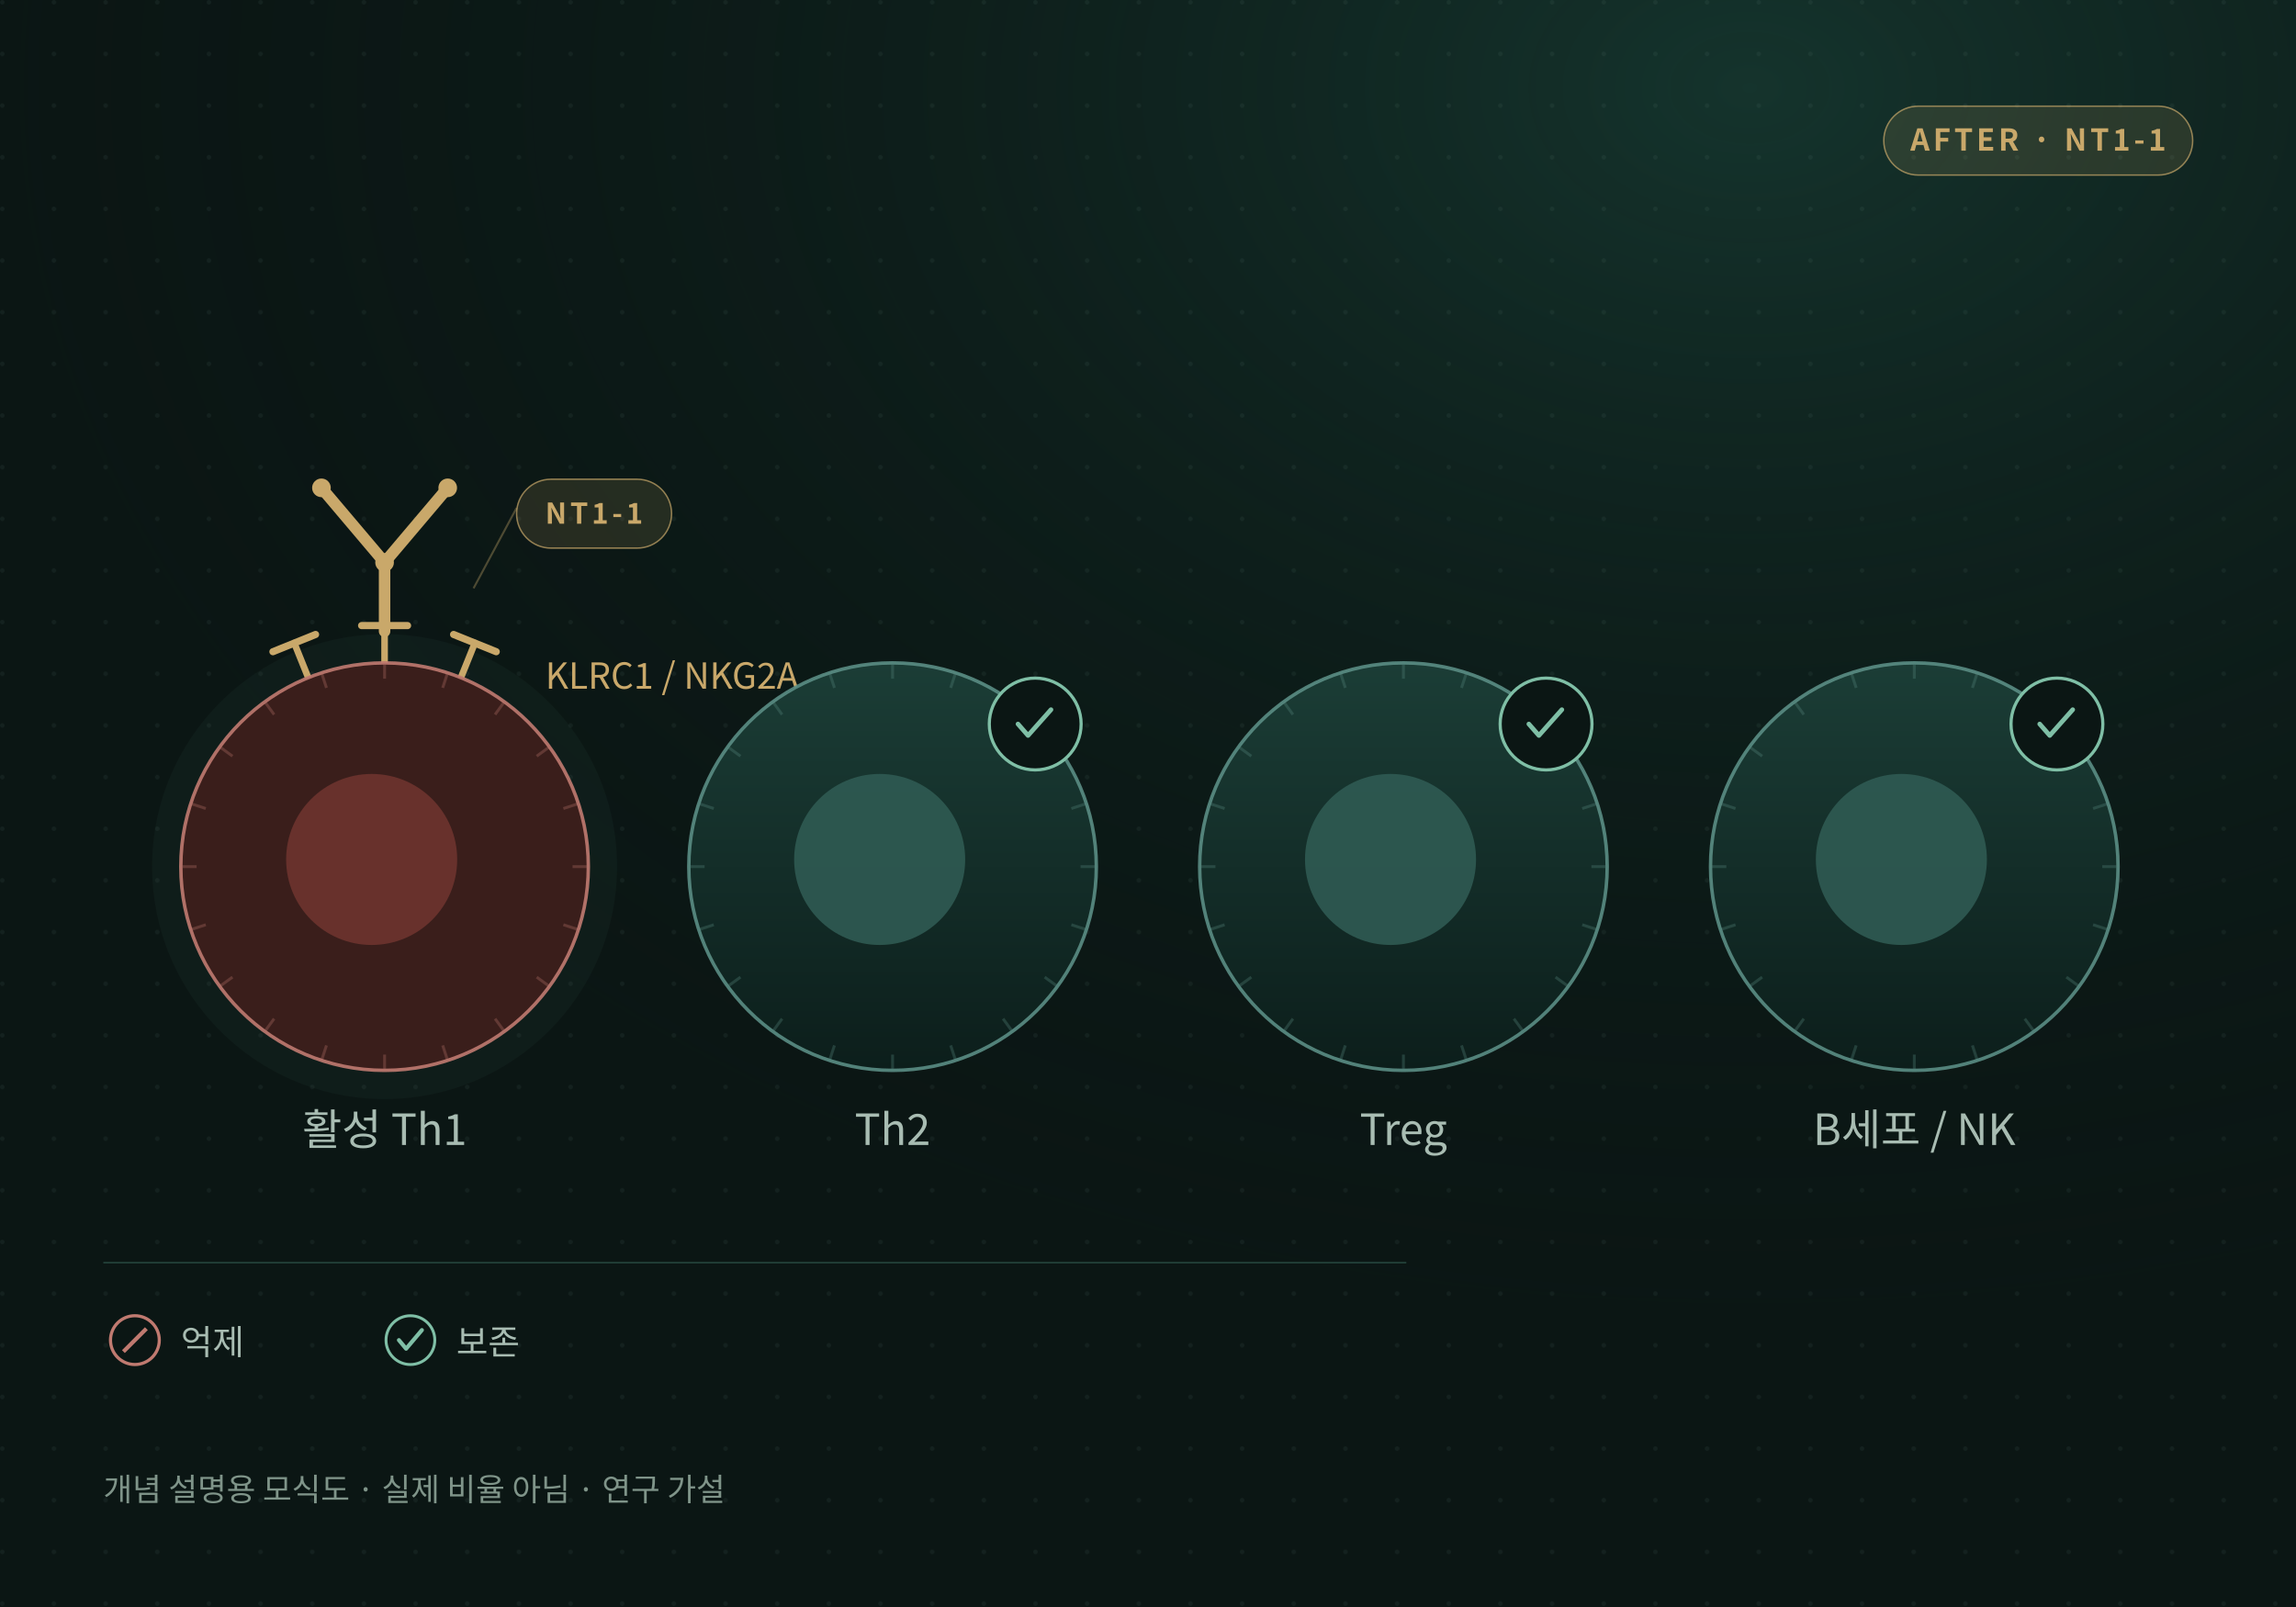
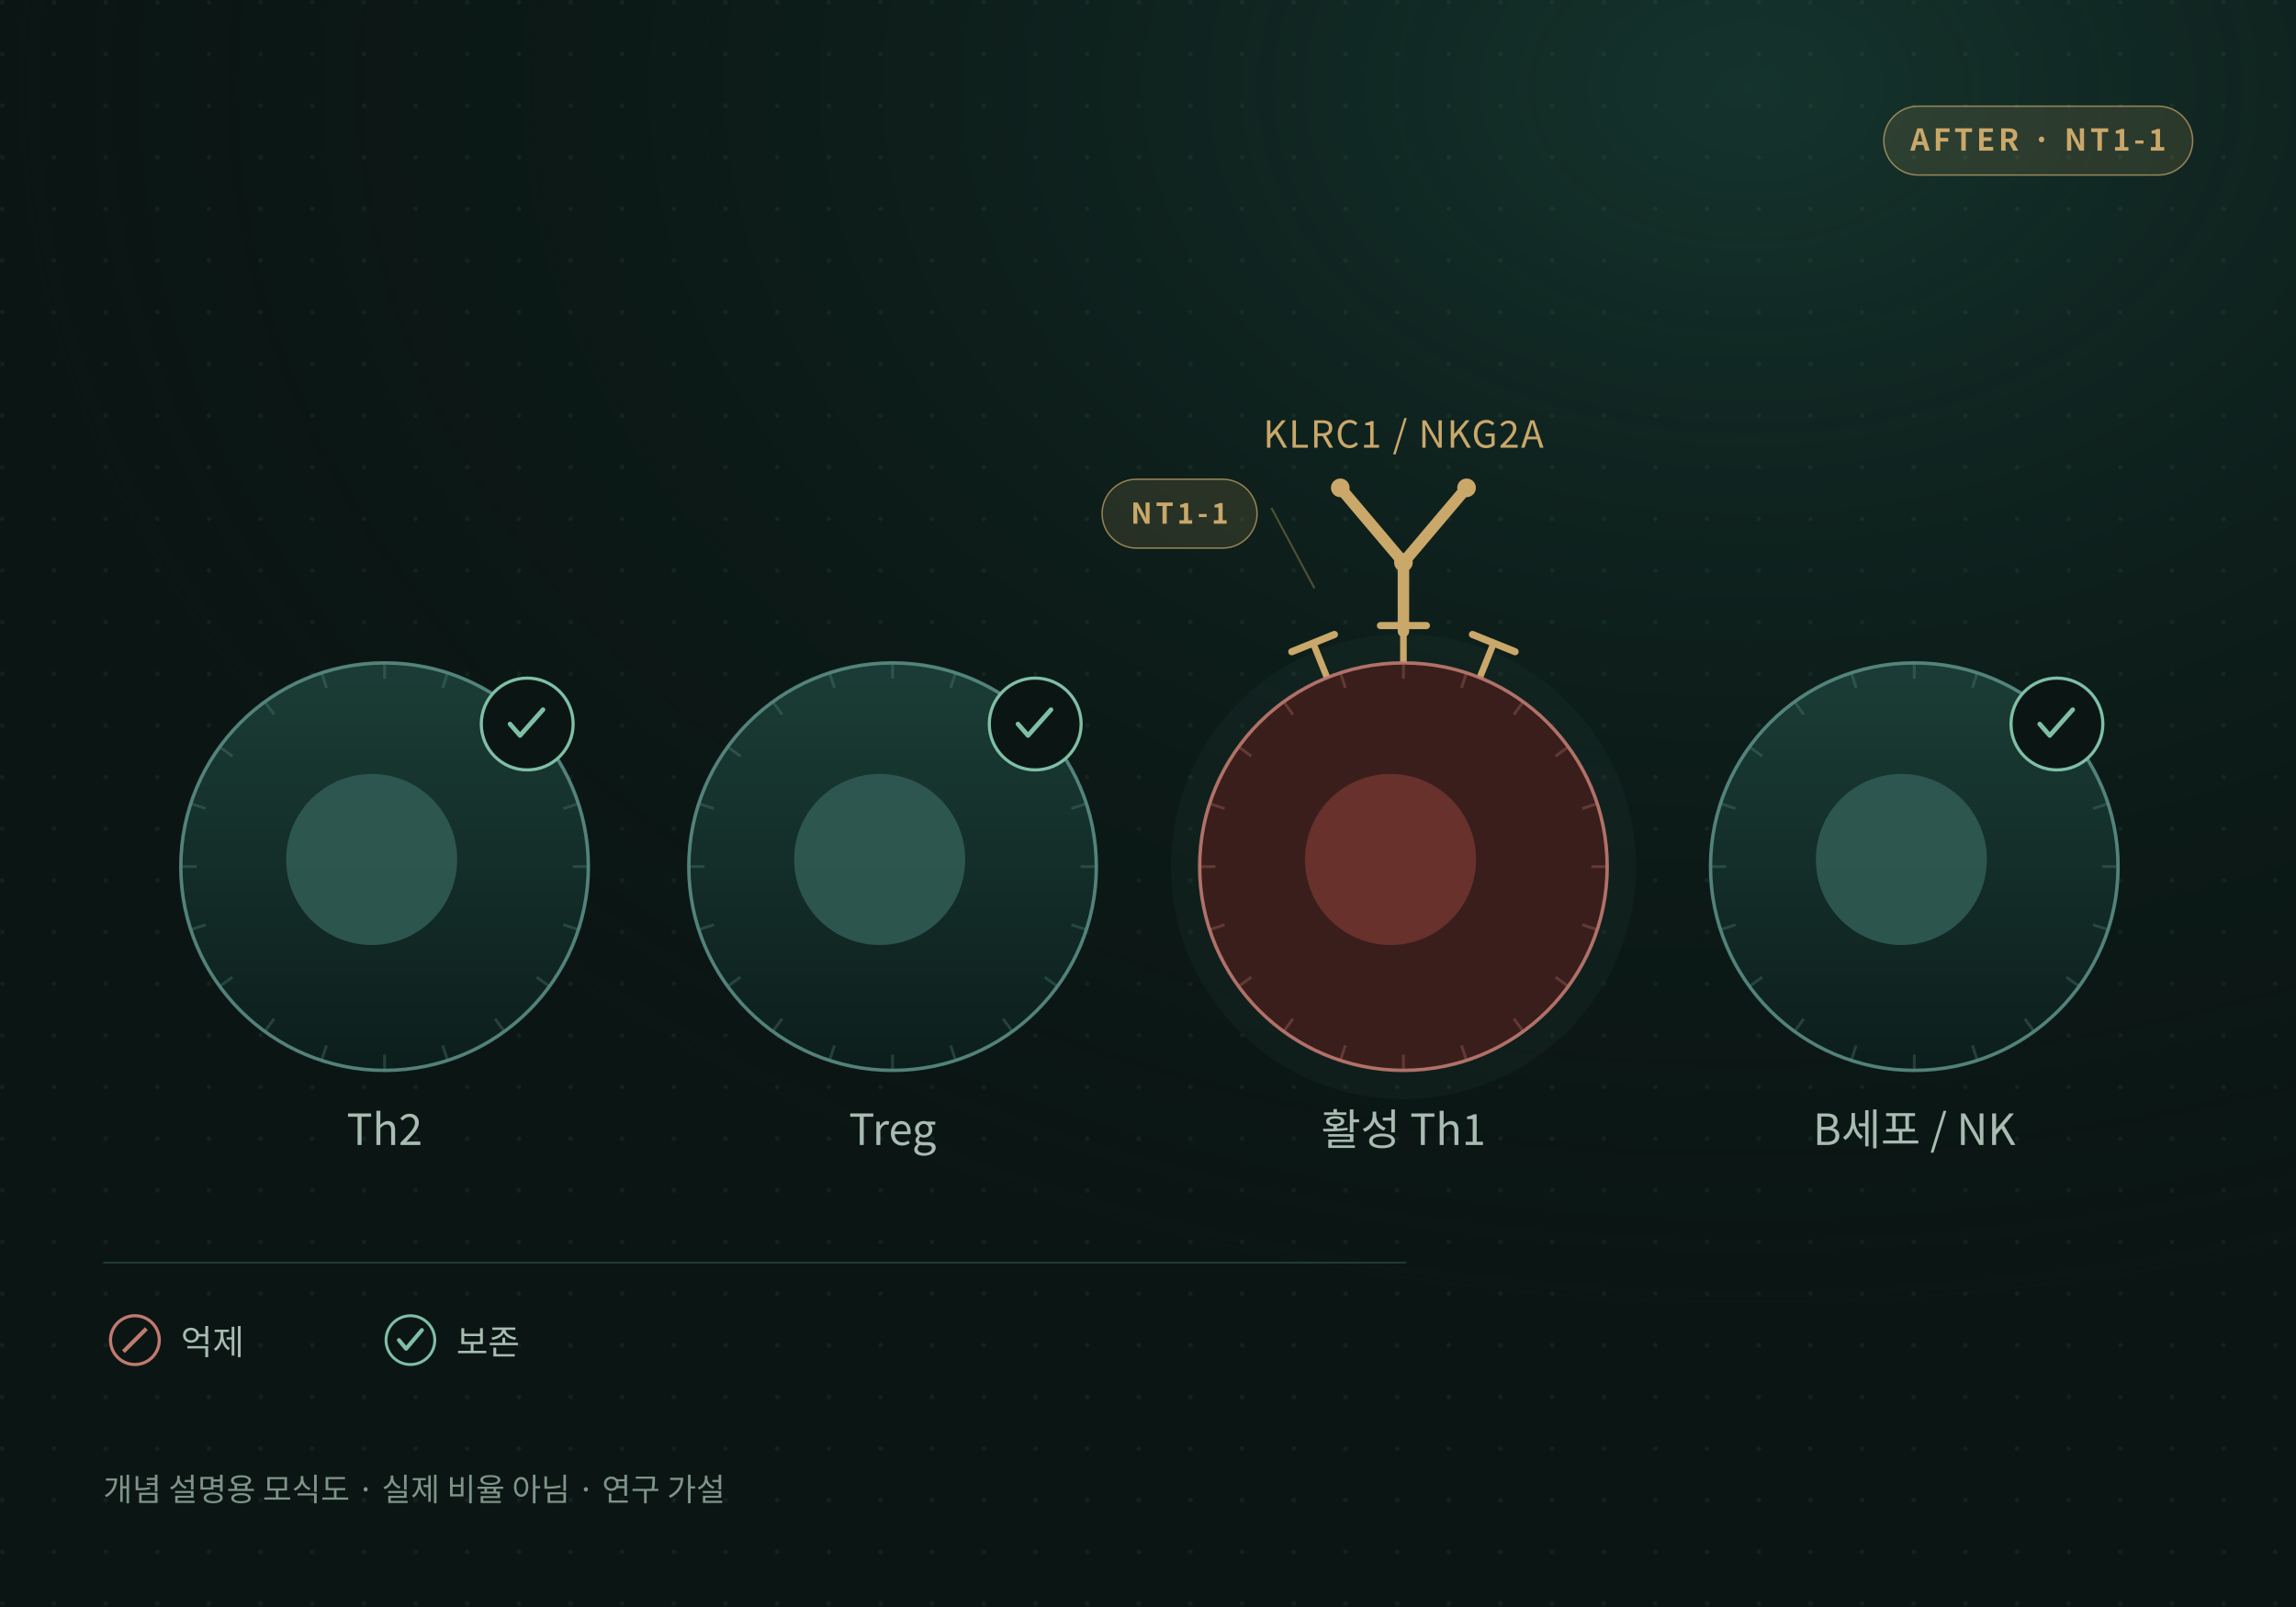
<svg xmlns="http://www.w3.org/2000/svg" width="1600" height="1120" viewBox="0 0 1600 1120">
  <defs>
    <radialGradient id="glow" cx="76%" cy="6%" r="78%">
      <stop offset="0%" stop-color="#1d4c41" stop-opacity="0.55" />
      <stop offset="55%" stop-color="#123029" stop-opacity="0.22" />
      <stop offset="100%" stop-color="#0b1614" stop-opacity="0" />
    </radialGradient>
    <pattern id="dots" width="36" height="36" patternUnits="userSpaceOnUse">
      <circle cx="1.6" cy="1.6" r="1.6" fill="#8fb4a6" fill-opacity="0.075" />
    </pattern>
    <linearGradient id="cellfill" x1="0" y1="0" x2="0" y2="1">
      <stop offset="0%" stop-color="#1b3d36" />
      <stop offset="100%" stop-color="#0c1e1b" />
    </linearGradient>
  </defs>
  <rect width="1600" height="1120" fill="#0b1614" />
  <rect width="1600" height="1120" fill="url(#glow)" />
  <rect width="1600" height="1120" fill="url(#dots)" />
  <rect x="1312.74" y="74" width="215.26" height="48" rx="24" fill="#c9a86a" fill-opacity="0.14" stroke="#c9a86a" stroke-opacity="0.7" />
  <text x="1420.37" y="105" fill="#c9a86a" font-family="'Noto Sans CJK KR','Noto Sans KR','Helvetica Neue',Arial,sans-serif" font-size="21" font-weight="600" letter-spacing="2.4" text-anchor="middle">AFTER · NT1-1</text>
-   <circle cx="268" cy="604" r="162" fill="#5a8d84" fill-opacity="0.06" />
-   <line x1="214.8" y1="472.3" x2="205.1" y2="448.2" stroke="#c9a86a" stroke-width="4.6" stroke-linecap="round" />
-   <line x1="190.2" y1="454.2" x2="219.9" y2="442.2" stroke="#c9a86a" stroke-width="5" stroke-linecap="round" />
-   <line x1="268.0" y1="462.0" x2="268.0" y2="436.0" stroke="#c9a86a" stroke-width="4.6" stroke-linecap="round" />
-   <line x1="252.0" y1="436.0" x2="284.0" y2="436.0" stroke="#c9a86a" stroke-width="5" stroke-linecap="round" />
-   <line x1="321.2" y1="472.3" x2="330.9" y2="448.2" stroke="#c9a86a" stroke-width="4.6" stroke-linecap="round" />
-   <line x1="316.1" y1="442.2" x2="345.8" y2="454.2" stroke="#c9a86a" stroke-width="5" stroke-linecap="round" />
+   <circle cx="978" cy="604" r="162" fill="#5a8d84" fill-opacity="0.06" />
+   <line x1="924.8" y1="472.3" x2="915.1" y2="448.2" stroke="#c9a86a" stroke-width="4.6" stroke-linecap="round" />
+   <line x1="900.2" y1="454.2" x2="929.9" y2="442.2" stroke="#c9a86a" stroke-width="5" stroke-linecap="round" />
+   <line x1="978.0" y1="462.0" x2="978.0" y2="436.0" stroke="#c9a86a" stroke-width="4.6" stroke-linecap="round" />
+   <line x1="962.0" y1="436.0" x2="994.0" y2="436.0" stroke="#c9a86a" stroke-width="5" stroke-linecap="round" />
+   <line x1="1031.2" y1="472.3" x2="1040.9" y2="448.2" stroke="#c9a86a" stroke-width="4.6" stroke-linecap="round" />
+   <line x1="1026.1" y1="442.2" x2="1055.8" y2="454.2" stroke="#c9a86a" stroke-width="5" stroke-linecap="round" />
  <g stroke="#c9a86a" stroke-width="8.0" stroke-linecap="round" fill="none">
-     <line x1="268" y1="440.0" x2="268" y2="392.0" />
-     <line x1="268" y1="392.0" x2="224.0" y2="340.0" />
-     <line x1="268" y1="392.0" x2="312.0" y2="340.0" />
+     <line x1="978" y1="440.0" x2="978" y2="392.0" />
+     <line x1="978" y1="392.0" x2="934.0" y2="340.0" />
+     <line x1="978" y1="392.0" x2="1022.0" y2="340.0" />
  </g>
-   <circle cx="224.0" cy="340.0" r="6.5" fill="#c9a86a" />
-   <circle cx="312.0" cy="340.0" r="6.5" fill="#c9a86a" />
-   <circle cx="268" cy="392.0" r="6.5" fill="#c9a86a" />
-   <rect x="360" y="334" width="108.0" height="48" rx="24" fill="#c9a86a" fill-opacity="0.14" stroke="#c9a86a" stroke-opacity="0.7" />
-   <text x="414.0" y="365" fill="#c9a86a" font-family="'Noto Sans CJK KR','Noto Sans KR','Helvetica Neue',Arial,sans-serif" font-size="20" font-weight="600" letter-spacing="2.4" text-anchor="middle">NT1-1</text>
-   <line x1="360" y1="354" x2="330" y2="410" stroke="#c9a86a" stroke-opacity="0.35" stroke-width="1.4" />
-   <text x="380" y="480" fill="#c9a86a" font-family="'Noto Sans CJK KR','Noto Sans KR','Helvetica Neue',Arial,sans-serif" font-size="25">KLRC1 / NKG2A</text>
-   <circle cx="268" cy="604" r="142" fill="#3a1e1b" stroke="#c07a70" stroke-width="2.4" stroke-opacity="0.9" />
-   <line x1="399.0" y1="604.0" x2="409.0" y2="604.0" stroke="#c07a70" stroke-opacity="0.3" stroke-width="2" />
-   <line x1="392.6" y1="644.5" x2="402.1" y2="647.6" stroke="#c07a70" stroke-opacity="0.3" stroke-width="2" />
-   <line x1="374.0" y1="681.0" x2="382.1" y2="686.9" stroke="#c07a70" stroke-opacity="0.3" stroke-width="2" />
-   <line x1="345.0" y1="710.0" x2="350.9" y2="718.1" stroke="#c07a70" stroke-opacity="0.3" stroke-width="2" />
-   <line x1="308.5" y1="728.6" x2="311.6" y2="738.1" stroke="#c07a70" stroke-opacity="0.3" stroke-width="2" />
-   <line x1="268.0" y1="735.0" x2="268.0" y2="745.0" stroke="#c07a70" stroke-opacity="0.3" stroke-width="2" />
-   <line x1="227.5" y1="728.6" x2="224.4" y2="738.1" stroke="#c07a70" stroke-opacity="0.3" stroke-width="2" />
-   <line x1="191.0" y1="710.0" x2="185.1" y2="718.1" stroke="#c07a70" stroke-opacity="0.3" stroke-width="2" />
-   <line x1="162.0" y1="681.0" x2="153.9" y2="686.9" stroke="#c07a70" stroke-opacity="0.3" stroke-width="2" />
-   <line x1="143.4" y1="644.5" x2="133.9" y2="647.6" stroke="#c07a70" stroke-opacity="0.3" stroke-width="2" />
-   <line x1="137.0" y1="604.0" x2="127.0" y2="604.0" stroke="#c07a70" stroke-opacity="0.3" stroke-width="2" />
-   <line x1="143.4" y1="563.5" x2="133.9" y2="560.4" stroke="#c07a70" stroke-opacity="0.3" stroke-width="2" />
-   <line x1="162.0" y1="527.0" x2="153.9" y2="521.1" stroke="#c07a70" stroke-opacity="0.3" stroke-width="2" />
-   <line x1="191.0" y1="498.0" x2="185.1" y2="489.9" stroke="#c07a70" stroke-opacity="0.3" stroke-width="2" />
-   <line x1="227.5" y1="479.4" x2="224.4" y2="469.9" stroke="#c07a70" stroke-opacity="0.3" stroke-width="2" />
-   <line x1="268.0" y1="473.0" x2="268.0" y2="463.0" stroke="#c07a70" stroke-opacity="0.3" stroke-width="2" />
-   <line x1="308.5" y1="479.4" x2="311.6" y2="469.9" stroke="#c07a70" stroke-opacity="0.3" stroke-width="2" />
-   <line x1="345.0" y1="498.0" x2="350.9" y2="489.9" stroke="#c07a70" stroke-opacity="0.3" stroke-width="2" />
-   <line x1="374.0" y1="527.0" x2="382.1" y2="521.1" stroke="#c07a70" stroke-opacity="0.3" stroke-width="2" />
-   <line x1="392.6" y1="563.5" x2="402.1" y2="560.4" stroke="#c07a70" stroke-opacity="0.3" stroke-width="2" />
-   <circle cx="259" cy="599" r="59.6" fill="#6d332e" fill-opacity="0.9" />
-   <text x="268" y="798" fill="#a8bcb2" font-family="'Noto Sans CJK KR','Noto Sans KR','Helvetica Neue',Arial,sans-serif" font-size="30" text-anchor="middle">활성 Th1</text>
+   <circle cx="934.0" cy="340.0" r="6.5" fill="#c9a86a" />
+   <circle cx="1022.0" cy="340.0" r="6.5" fill="#c9a86a" />
+   <circle cx="978" cy="392.0" r="6.5" fill="#c9a86a" />
+   <rect x="768" y="334" width="108.0" height="48" rx="24" fill="#c9a86a" fill-opacity="0.14" stroke="#c9a86a" stroke-opacity="0.7" />
+   <text x="822.0" y="365" fill="#c9a86a" font-family="'Noto Sans CJK KR','Noto Sans KR','Helvetica Neue',Arial,sans-serif" font-size="20" font-weight="600" letter-spacing="2.4" text-anchor="middle">NT1-1</text>
+   <line x1="886" y1="354" x2="916" y2="410" stroke="#c9a86a" stroke-opacity="0.35" stroke-width="1.4" />
+   <text x="978" y="312" fill="#c9a86a" font-family="'Noto Sans CJK KR','Noto Sans KR','Helvetica Neue',Arial,sans-serif" font-size="26" text-anchor="middle" letter-spacing="1">KLRC1 / NKG2A</text>
+   <circle cx="268" cy="604" r="142" fill="url(#cellfill)" stroke="#5a8d84" stroke-width="2.4" stroke-opacity="0.9" />
+   <line x1="399.0" y1="604.0" x2="409.0" y2="604.0" stroke="#5a8d84" stroke-opacity="0.3" stroke-width="2" />
+   <line x1="392.6" y1="644.5" x2="402.1" y2="647.6" stroke="#5a8d84" stroke-opacity="0.3" stroke-width="2" />
+   <line x1="374.0" y1="681.0" x2="382.1" y2="686.9" stroke="#5a8d84" stroke-opacity="0.3" stroke-width="2" />
+   <line x1="345.0" y1="710.0" x2="350.9" y2="718.1" stroke="#5a8d84" stroke-opacity="0.3" stroke-width="2" />
+   <line x1="308.5" y1="728.6" x2="311.6" y2="738.1" stroke="#5a8d84" stroke-opacity="0.3" stroke-width="2" />
+   <line x1="268.0" y1="735.0" x2="268.0" y2="745.0" stroke="#5a8d84" stroke-opacity="0.3" stroke-width="2" />
+   <line x1="227.5" y1="728.6" x2="224.4" y2="738.1" stroke="#5a8d84" stroke-opacity="0.3" stroke-width="2" />
+   <line x1="191.0" y1="710.0" x2="185.1" y2="718.1" stroke="#5a8d84" stroke-opacity="0.3" stroke-width="2" />
+   <line x1="162.0" y1="681.0" x2="153.9" y2="686.9" stroke="#5a8d84" stroke-opacity="0.3" stroke-width="2" />
+   <line x1="143.4" y1="644.5" x2="133.9" y2="647.6" stroke="#5a8d84" stroke-opacity="0.3" stroke-width="2" />
+   <line x1="137.0" y1="604.0" x2="127.0" y2="604.0" stroke="#5a8d84" stroke-opacity="0.3" stroke-width="2" />
+   <line x1="143.4" y1="563.5" x2="133.9" y2="560.4" stroke="#5a8d84" stroke-opacity="0.3" stroke-width="2" />
+   <line x1="162.0" y1="527.0" x2="153.9" y2="521.1" stroke="#5a8d84" stroke-opacity="0.3" stroke-width="2" />
+   <line x1="191.0" y1="498.0" x2="185.1" y2="489.9" stroke="#5a8d84" stroke-opacity="0.3" stroke-width="2" />
+   <line x1="227.5" y1="479.4" x2="224.4" y2="469.9" stroke="#5a8d84" stroke-opacity="0.3" stroke-width="2" />
+   <line x1="268.0" y1="473.0" x2="268.0" y2="463.0" stroke="#5a8d84" stroke-opacity="0.3" stroke-width="2" />
+   <line x1="308.5" y1="479.4" x2="311.6" y2="469.9" stroke="#5a8d84" stroke-opacity="0.3" stroke-width="2" />
+   <line x1="345.0" y1="498.0" x2="350.9" y2="489.9" stroke="#5a8d84" stroke-opacity="0.3" stroke-width="2" />
+   <line x1="374.0" y1="527.0" x2="382.1" y2="521.1" stroke="#5a8d84" stroke-opacity="0.3" stroke-width="2" />
+   <line x1="392.6" y1="563.5" x2="402.1" y2="560.4" stroke="#5a8d84" stroke-opacity="0.3" stroke-width="2" />
+   <circle cx="259" cy="599" r="59.6" fill="#2f5a52" fill-opacity="0.9" />
+   <text x="268" y="798" fill="#a8bcb2" font-family="'Noto Sans CJK KR','Noto Sans KR','Helvetica Neue',Arial,sans-serif" font-size="30" text-anchor="middle">Th2</text>
+   <circle cx="367.4" cy="504.6" r="32" fill="#0b1614" stroke="#7fbfa6" stroke-width="2.2" />
+   <path d="M355.4 504.6 l7 8 l16 -18" fill="none" stroke="#7fbfa6" stroke-width="3.2" stroke-linecap="round" stroke-linejoin="round" />
  <circle cx="622" cy="604" r="142" fill="url(#cellfill)" stroke="#5a8d84" stroke-width="2.4" stroke-opacity="0.9" />
  <line x1="753.0" y1="604.0" x2="763.0" y2="604.0" stroke="#5a8d84" stroke-opacity="0.3" stroke-width="2" />
  <line x1="746.6" y1="644.5" x2="756.1" y2="647.6" stroke="#5a8d84" stroke-opacity="0.3" stroke-width="2" />
  <line x1="728.0" y1="681.0" x2="736.1" y2="686.9" stroke="#5a8d84" stroke-opacity="0.3" stroke-width="2" />
  <line x1="699.0" y1="710.0" x2="704.9" y2="718.1" stroke="#5a8d84" stroke-opacity="0.3" stroke-width="2" />
  <line x1="662.5" y1="728.6" x2="665.6" y2="738.1" stroke="#5a8d84" stroke-opacity="0.3" stroke-width="2" />
  <line x1="622.0" y1="735.0" x2="622.0" y2="745.0" stroke="#5a8d84" stroke-opacity="0.3" stroke-width="2" />
  <line x1="581.5" y1="728.6" x2="578.4" y2="738.1" stroke="#5a8d84" stroke-opacity="0.3" stroke-width="2" />
  <line x1="545.0" y1="710.0" x2="539.1" y2="718.1" stroke="#5a8d84" stroke-opacity="0.3" stroke-width="2" />
  <line x1="516.0" y1="681.0" x2="507.9" y2="686.9" stroke="#5a8d84" stroke-opacity="0.3" stroke-width="2" />
  <line x1="497.4" y1="644.5" x2="487.9" y2="647.6" stroke="#5a8d84" stroke-opacity="0.3" stroke-width="2" />
  <line x1="491.0" y1="604.0" x2="481.0" y2="604.0" stroke="#5a8d84" stroke-opacity="0.3" stroke-width="2" />
  <line x1="497.4" y1="563.5" x2="487.9" y2="560.4" stroke="#5a8d84" stroke-opacity="0.3" stroke-width="2" />
  <line x1="516.0" y1="527.0" x2="507.9" y2="521.1" stroke="#5a8d84" stroke-opacity="0.3" stroke-width="2" />
  <line x1="545.0" y1="498.0" x2="539.1" y2="489.9" stroke="#5a8d84" stroke-opacity="0.3" stroke-width="2" />
  <line x1="581.5" y1="479.4" x2="578.4" y2="469.9" stroke="#5a8d84" stroke-opacity="0.3" stroke-width="2" />
  <line x1="622.0" y1="473.0" x2="622.0" y2="463.0" stroke="#5a8d84" stroke-opacity="0.3" stroke-width="2" />
  <line x1="662.5" y1="479.4" x2="665.6" y2="469.9" stroke="#5a8d84" stroke-opacity="0.3" stroke-width="2" />
  <line x1="699.0" y1="498.0" x2="704.9" y2="489.9" stroke="#5a8d84" stroke-opacity="0.3" stroke-width="2" />
  <line x1="728.0" y1="527.0" x2="736.1" y2="521.1" stroke="#5a8d84" stroke-opacity="0.3" stroke-width="2" />
  <line x1="746.6" y1="563.5" x2="756.1" y2="560.4" stroke="#5a8d84" stroke-opacity="0.3" stroke-width="2" />
  <circle cx="613" cy="599" r="59.6" fill="#2f5a52" fill-opacity="0.9" />
-   <text x="622" y="798" fill="#a8bcb2" font-family="'Noto Sans CJK KR','Noto Sans KR','Helvetica Neue',Arial,sans-serif" font-size="30" text-anchor="middle">Th2</text>
+   <text x="622" y="798" fill="#a8bcb2" font-family="'Noto Sans CJK KR','Noto Sans KR','Helvetica Neue',Arial,sans-serif" font-size="30" text-anchor="middle">Treg</text>
  <circle cx="721.4" cy="504.6" r="32" fill="#0b1614" stroke="#7fbfa6" stroke-width="2.2" />
  <path d="M709.4 504.6 l7 8 l16 -18" fill="none" stroke="#7fbfa6" stroke-width="3.2" stroke-linecap="round" stroke-linejoin="round" />
-   <circle cx="978" cy="604" r="142" fill="url(#cellfill)" stroke="#5a8d84" stroke-width="2.4" stroke-opacity="0.9" />
-   <line x1="1109.0" y1="604.0" x2="1119.0" y2="604.0" stroke="#5a8d84" stroke-opacity="0.3" stroke-width="2" />
-   <line x1="1102.6" y1="644.5" x2="1112.1" y2="647.6" stroke="#5a8d84" stroke-opacity="0.3" stroke-width="2" />
-   <line x1="1084.0" y1="681.0" x2="1092.1" y2="686.9" stroke="#5a8d84" stroke-opacity="0.3" stroke-width="2" />
-   <line x1="1055.0" y1="710.0" x2="1060.9" y2="718.1" stroke="#5a8d84" stroke-opacity="0.3" stroke-width="2" />
-   <line x1="1018.5" y1="728.6" x2="1021.6" y2="738.1" stroke="#5a8d84" stroke-opacity="0.3" stroke-width="2" />
-   <line x1="978.0" y1="735.0" x2="978.0" y2="745.0" stroke="#5a8d84" stroke-opacity="0.3" stroke-width="2" />
-   <line x1="937.5" y1="728.6" x2="934.4" y2="738.1" stroke="#5a8d84" stroke-opacity="0.3" stroke-width="2" />
-   <line x1="901.0" y1="710.0" x2="895.1" y2="718.1" stroke="#5a8d84" stroke-opacity="0.3" stroke-width="2" />
-   <line x1="872.0" y1="681.0" x2="863.9" y2="686.9" stroke="#5a8d84" stroke-opacity="0.3" stroke-width="2" />
-   <line x1="853.4" y1="644.5" x2="843.9" y2="647.6" stroke="#5a8d84" stroke-opacity="0.3" stroke-width="2" />
-   <line x1="847.0" y1="604.0" x2="837.0" y2="604.0" stroke="#5a8d84" stroke-opacity="0.3" stroke-width="2" />
-   <line x1="853.4" y1="563.5" x2="843.9" y2="560.4" stroke="#5a8d84" stroke-opacity="0.3" stroke-width="2" />
-   <line x1="872.0" y1="527.0" x2="863.9" y2="521.1" stroke="#5a8d84" stroke-opacity="0.3" stroke-width="2" />
-   <line x1="901.0" y1="498.0" x2="895.1" y2="489.9" stroke="#5a8d84" stroke-opacity="0.3" stroke-width="2" />
-   <line x1="937.5" y1="479.4" x2="934.4" y2="469.9" stroke="#5a8d84" stroke-opacity="0.3" stroke-width="2" />
-   <line x1="978.0" y1="473.0" x2="978.0" y2="463.0" stroke="#5a8d84" stroke-opacity="0.3" stroke-width="2" />
-   <line x1="1018.5" y1="479.4" x2="1021.6" y2="469.9" stroke="#5a8d84" stroke-opacity="0.3" stroke-width="2" />
-   <line x1="1055.0" y1="498.0" x2="1060.9" y2="489.9" stroke="#5a8d84" stroke-opacity="0.3" stroke-width="2" />
-   <line x1="1084.0" y1="527.0" x2="1092.1" y2="521.1" stroke="#5a8d84" stroke-opacity="0.3" stroke-width="2" />
-   <line x1="1102.6" y1="563.5" x2="1112.1" y2="560.4" stroke="#5a8d84" stroke-opacity="0.3" stroke-width="2" />
-   <circle cx="969" cy="599" r="59.6" fill="#2f5a52" fill-opacity="0.9" />
-   <text x="978" y="798" fill="#a8bcb2" font-family="'Noto Sans CJK KR','Noto Sans KR','Helvetica Neue',Arial,sans-serif" font-size="30" text-anchor="middle">Treg</text>
-   <circle cx="1077.4" cy="504.6" r="32" fill="#0b1614" stroke="#7fbfa6" stroke-width="2.2" />
-   <path d="M1065.4 504.6 l7 8 l16 -18" fill="none" stroke="#7fbfa6" stroke-width="3.2" stroke-linecap="round" stroke-linejoin="round" />
+   <circle cx="978" cy="604" r="142" fill="#3a1e1b" stroke="#c07a70" stroke-width="2.4" stroke-opacity="0.9" />
+   <line x1="1109.0" y1="604.0" x2="1119.0" y2="604.0" stroke="#c07a70" stroke-opacity="0.3" stroke-width="2" />
+   <line x1="1102.6" y1="644.5" x2="1112.1" y2="647.6" stroke="#c07a70" stroke-opacity="0.3" stroke-width="2" />
+   <line x1="1084.0" y1="681.0" x2="1092.1" y2="686.9" stroke="#c07a70" stroke-opacity="0.3" stroke-width="2" />
+   <line x1="1055.0" y1="710.0" x2="1060.9" y2="718.1" stroke="#c07a70" stroke-opacity="0.3" stroke-width="2" />
+   <line x1="1018.5" y1="728.6" x2="1021.6" y2="738.1" stroke="#c07a70" stroke-opacity="0.3" stroke-width="2" />
+   <line x1="978.0" y1="735.0" x2="978.0" y2="745.0" stroke="#c07a70" stroke-opacity="0.3" stroke-width="2" />
+   <line x1="937.5" y1="728.6" x2="934.4" y2="738.1" stroke="#c07a70" stroke-opacity="0.3" stroke-width="2" />
+   <line x1="901.0" y1="710.0" x2="895.1" y2="718.1" stroke="#c07a70" stroke-opacity="0.3" stroke-width="2" />
+   <line x1="872.0" y1="681.0" x2="863.9" y2="686.9" stroke="#c07a70" stroke-opacity="0.3" stroke-width="2" />
+   <line x1="853.4" y1="644.5" x2="843.9" y2="647.6" stroke="#c07a70" stroke-opacity="0.3" stroke-width="2" />
+   <line x1="847.0" y1="604.0" x2="837.0" y2="604.0" stroke="#c07a70" stroke-opacity="0.3" stroke-width="2" />
+   <line x1="853.4" y1="563.5" x2="843.9" y2="560.4" stroke="#c07a70" stroke-opacity="0.3" stroke-width="2" />
+   <line x1="872.0" y1="527.0" x2="863.9" y2="521.1" stroke="#c07a70" stroke-opacity="0.3" stroke-width="2" />
+   <line x1="901.0" y1="498.0" x2="895.1" y2="489.9" stroke="#c07a70" stroke-opacity="0.3" stroke-width="2" />
+   <line x1="937.5" y1="479.4" x2="934.4" y2="469.9" stroke="#c07a70" stroke-opacity="0.3" stroke-width="2" />
+   <line x1="978.0" y1="473.0" x2="978.0" y2="463.0" stroke="#c07a70" stroke-opacity="0.3" stroke-width="2" />
+   <line x1="1018.5" y1="479.4" x2="1021.6" y2="469.9" stroke="#c07a70" stroke-opacity="0.3" stroke-width="2" />
+   <line x1="1055.0" y1="498.0" x2="1060.9" y2="489.9" stroke="#c07a70" stroke-opacity="0.3" stroke-width="2" />
+   <line x1="1084.0" y1="527.0" x2="1092.1" y2="521.1" stroke="#c07a70" stroke-opacity="0.3" stroke-width="2" />
+   <line x1="1102.6" y1="563.5" x2="1112.1" y2="560.4" stroke="#c07a70" stroke-opacity="0.3" stroke-width="2" />
+   <circle cx="969" cy="599" r="59.6" fill="#6d332e" fill-opacity="0.9" />
+   <text x="978" y="798" fill="#a8bcb2" font-family="'Noto Sans CJK KR','Noto Sans KR','Helvetica Neue',Arial,sans-serif" font-size="30" text-anchor="middle">활성 Th1</text>
  <circle cx="1334" cy="604" r="142" fill="url(#cellfill)" stroke="#5a8d84" stroke-width="2.4" stroke-opacity="0.9" />
  <line x1="1465.0" y1="604.0" x2="1475.0" y2="604.0" stroke="#5a8d84" stroke-opacity="0.3" stroke-width="2" />
  <line x1="1458.6" y1="644.5" x2="1468.1" y2="647.6" stroke="#5a8d84" stroke-opacity="0.3" stroke-width="2" />
  <line x1="1440.0" y1="681.0" x2="1448.1" y2="686.9" stroke="#5a8d84" stroke-opacity="0.3" stroke-width="2" />
  <line x1="1411.0" y1="710.0" x2="1416.9" y2="718.1" stroke="#5a8d84" stroke-opacity="0.3" stroke-width="2" />
  <line x1="1374.5" y1="728.6" x2="1377.6" y2="738.1" stroke="#5a8d84" stroke-opacity="0.3" stroke-width="2" />
  <line x1="1334.0" y1="735.0" x2="1334.0" y2="745.0" stroke="#5a8d84" stroke-opacity="0.3" stroke-width="2" />
  <line x1="1293.5" y1="728.6" x2="1290.4" y2="738.1" stroke="#5a8d84" stroke-opacity="0.3" stroke-width="2" />
  <line x1="1257.0" y1="710.0" x2="1251.1" y2="718.1" stroke="#5a8d84" stroke-opacity="0.3" stroke-width="2" />
  <line x1="1228.0" y1="681.0" x2="1219.9" y2="686.9" stroke="#5a8d84" stroke-opacity="0.3" stroke-width="2" />
  <line x1="1209.4" y1="644.5" x2="1199.9" y2="647.6" stroke="#5a8d84" stroke-opacity="0.3" stroke-width="2" />
  <line x1="1203.0" y1="604.0" x2="1193.0" y2="604.0" stroke="#5a8d84" stroke-opacity="0.3" stroke-width="2" />
  <line x1="1209.4" y1="563.5" x2="1199.9" y2="560.4" stroke="#5a8d84" stroke-opacity="0.3" stroke-width="2" />
  <line x1="1228.0" y1="527.0" x2="1219.9" y2="521.1" stroke="#5a8d84" stroke-opacity="0.3" stroke-width="2" />
  <line x1="1257.0" y1="498.0" x2="1251.1" y2="489.9" stroke="#5a8d84" stroke-opacity="0.3" stroke-width="2" />
  <line x1="1293.5" y1="479.4" x2="1290.4" y2="469.9" stroke="#5a8d84" stroke-opacity="0.3" stroke-width="2" />
  <line x1="1334.0" y1="473.0" x2="1334.0" y2="463.0" stroke="#5a8d84" stroke-opacity="0.3" stroke-width="2" />
  <line x1="1374.5" y1="479.4" x2="1377.6" y2="469.9" stroke="#5a8d84" stroke-opacity="0.3" stroke-width="2" />
  <line x1="1411.0" y1="498.0" x2="1416.9" y2="489.9" stroke="#5a8d84" stroke-opacity="0.3" stroke-width="2" />
  <line x1="1440.0" y1="527.0" x2="1448.1" y2="521.1" stroke="#5a8d84" stroke-opacity="0.3" stroke-width="2" />
  <line x1="1458.6" y1="563.5" x2="1468.1" y2="560.4" stroke="#5a8d84" stroke-opacity="0.3" stroke-width="2" />
  <circle cx="1325" cy="599" r="59.6" fill="#2f5a52" fill-opacity="0.9" />
  <text x="1334" y="798" fill="#a8bcb2" font-family="'Noto Sans CJK KR','Noto Sans KR','Helvetica Neue',Arial,sans-serif" font-size="30" text-anchor="middle">B세포 / NK</text>
  <circle cx="1433.4" cy="504.6" r="32" fill="#0b1614" stroke="#7fbfa6" stroke-width="2.2" />
  <path d="M1421.4 504.6 l7 8 l16 -18" fill="none" stroke="#7fbfa6" stroke-width="3.2" stroke-linecap="round" stroke-linejoin="round" />
  <line x1="72" y1="880" x2="980" y2="880" stroke="#26463e" stroke-width="1" />
  <circle cx="94" cy="934" r="17" fill="#0b1614" stroke="#c07a70" stroke-width="2.2" />
  <line x1="86" y1="942" x2="102" y2="926" stroke="#c07a70" stroke-width="2.8" />
  <text x="126" y="944" fill="#a8bcb2" font-family="'Noto Sans CJK KR','Noto Sans KR','Helvetica Neue',Arial,sans-serif" font-size="24">억제</text>
  <circle cx="286" cy="934" r="17" fill="#0b1614" stroke="#7fbfa6" stroke-width="2" />
  <path d="M278 934 l5 6 l11 -13" fill="none" stroke="#7fbfa6" stroke-width="2.8" stroke-linecap="round" stroke-linejoin="round" />
  <text x="318" y="944" fill="#a8bcb2" font-family="'Noto Sans CJK KR','Noto Sans KR','Helvetica Neue',Arial,sans-serif" font-size="24">보존</text>
  <text x="72" y="1046" fill="#7f9489" font-family="'Noto Sans CJK KR','Noto Sans KR','Helvetica Neue',Arial,sans-serif" font-size="22">개념 설명용 모식도 · 실제 비율 아님 · 연구 가설</text>
</svg>
